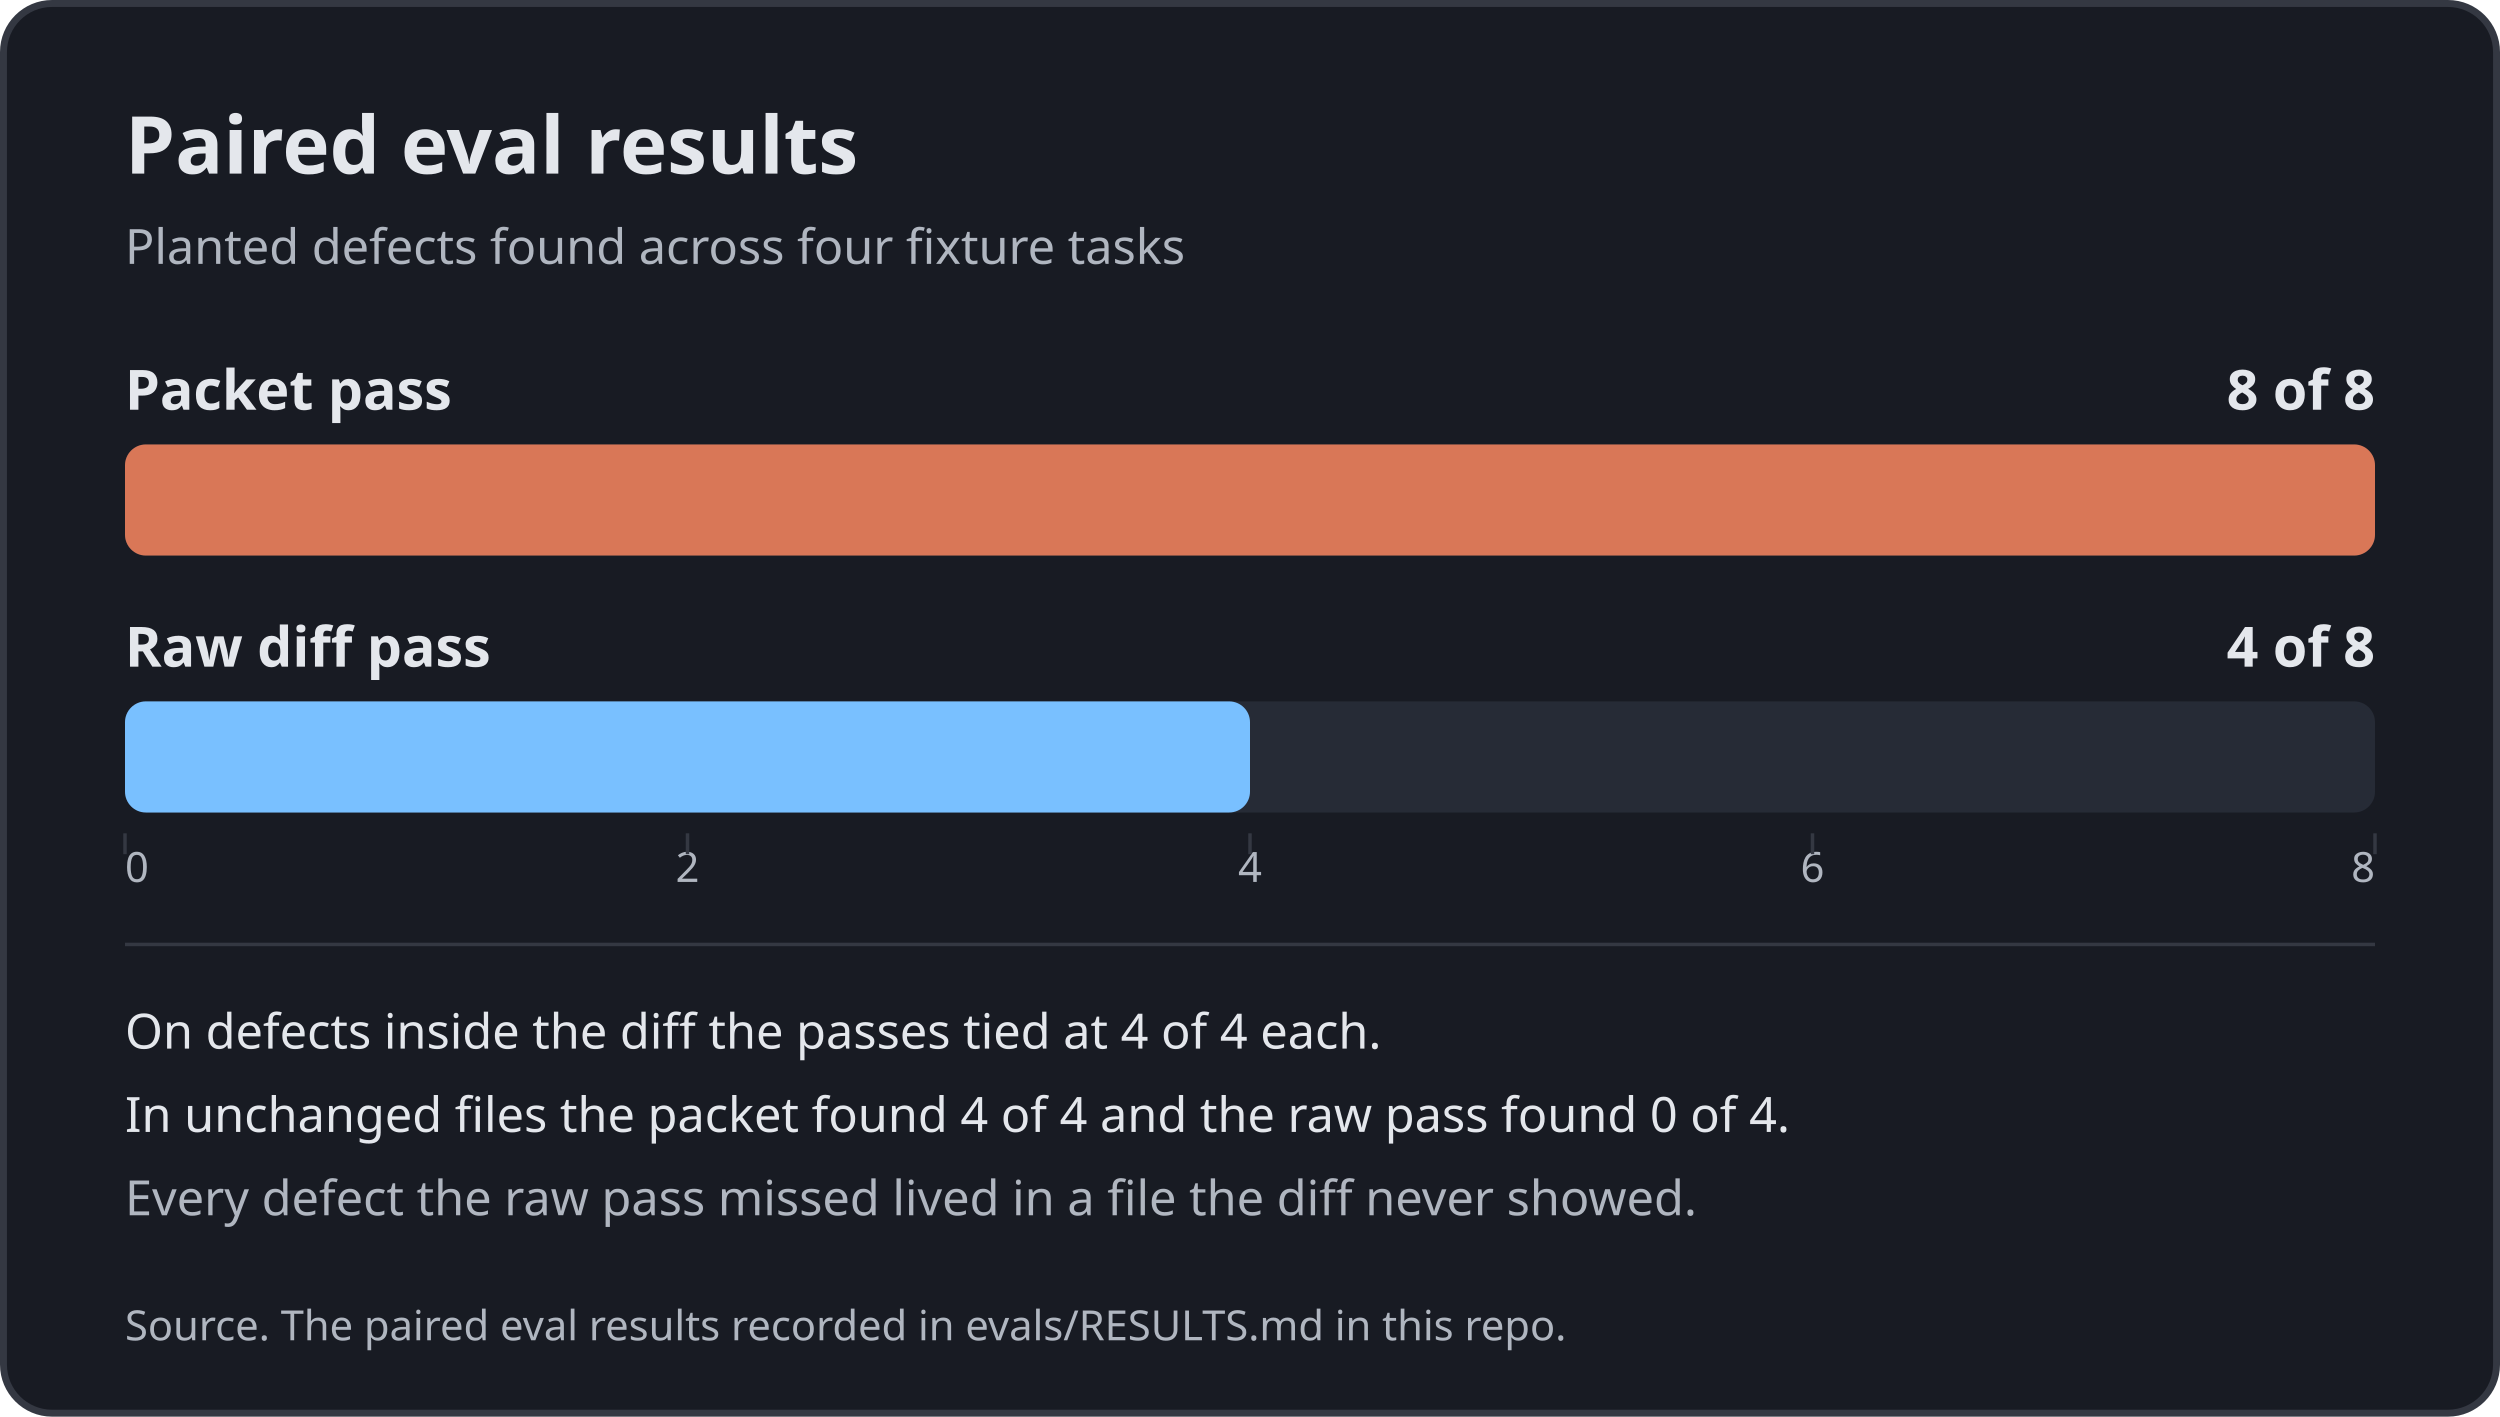
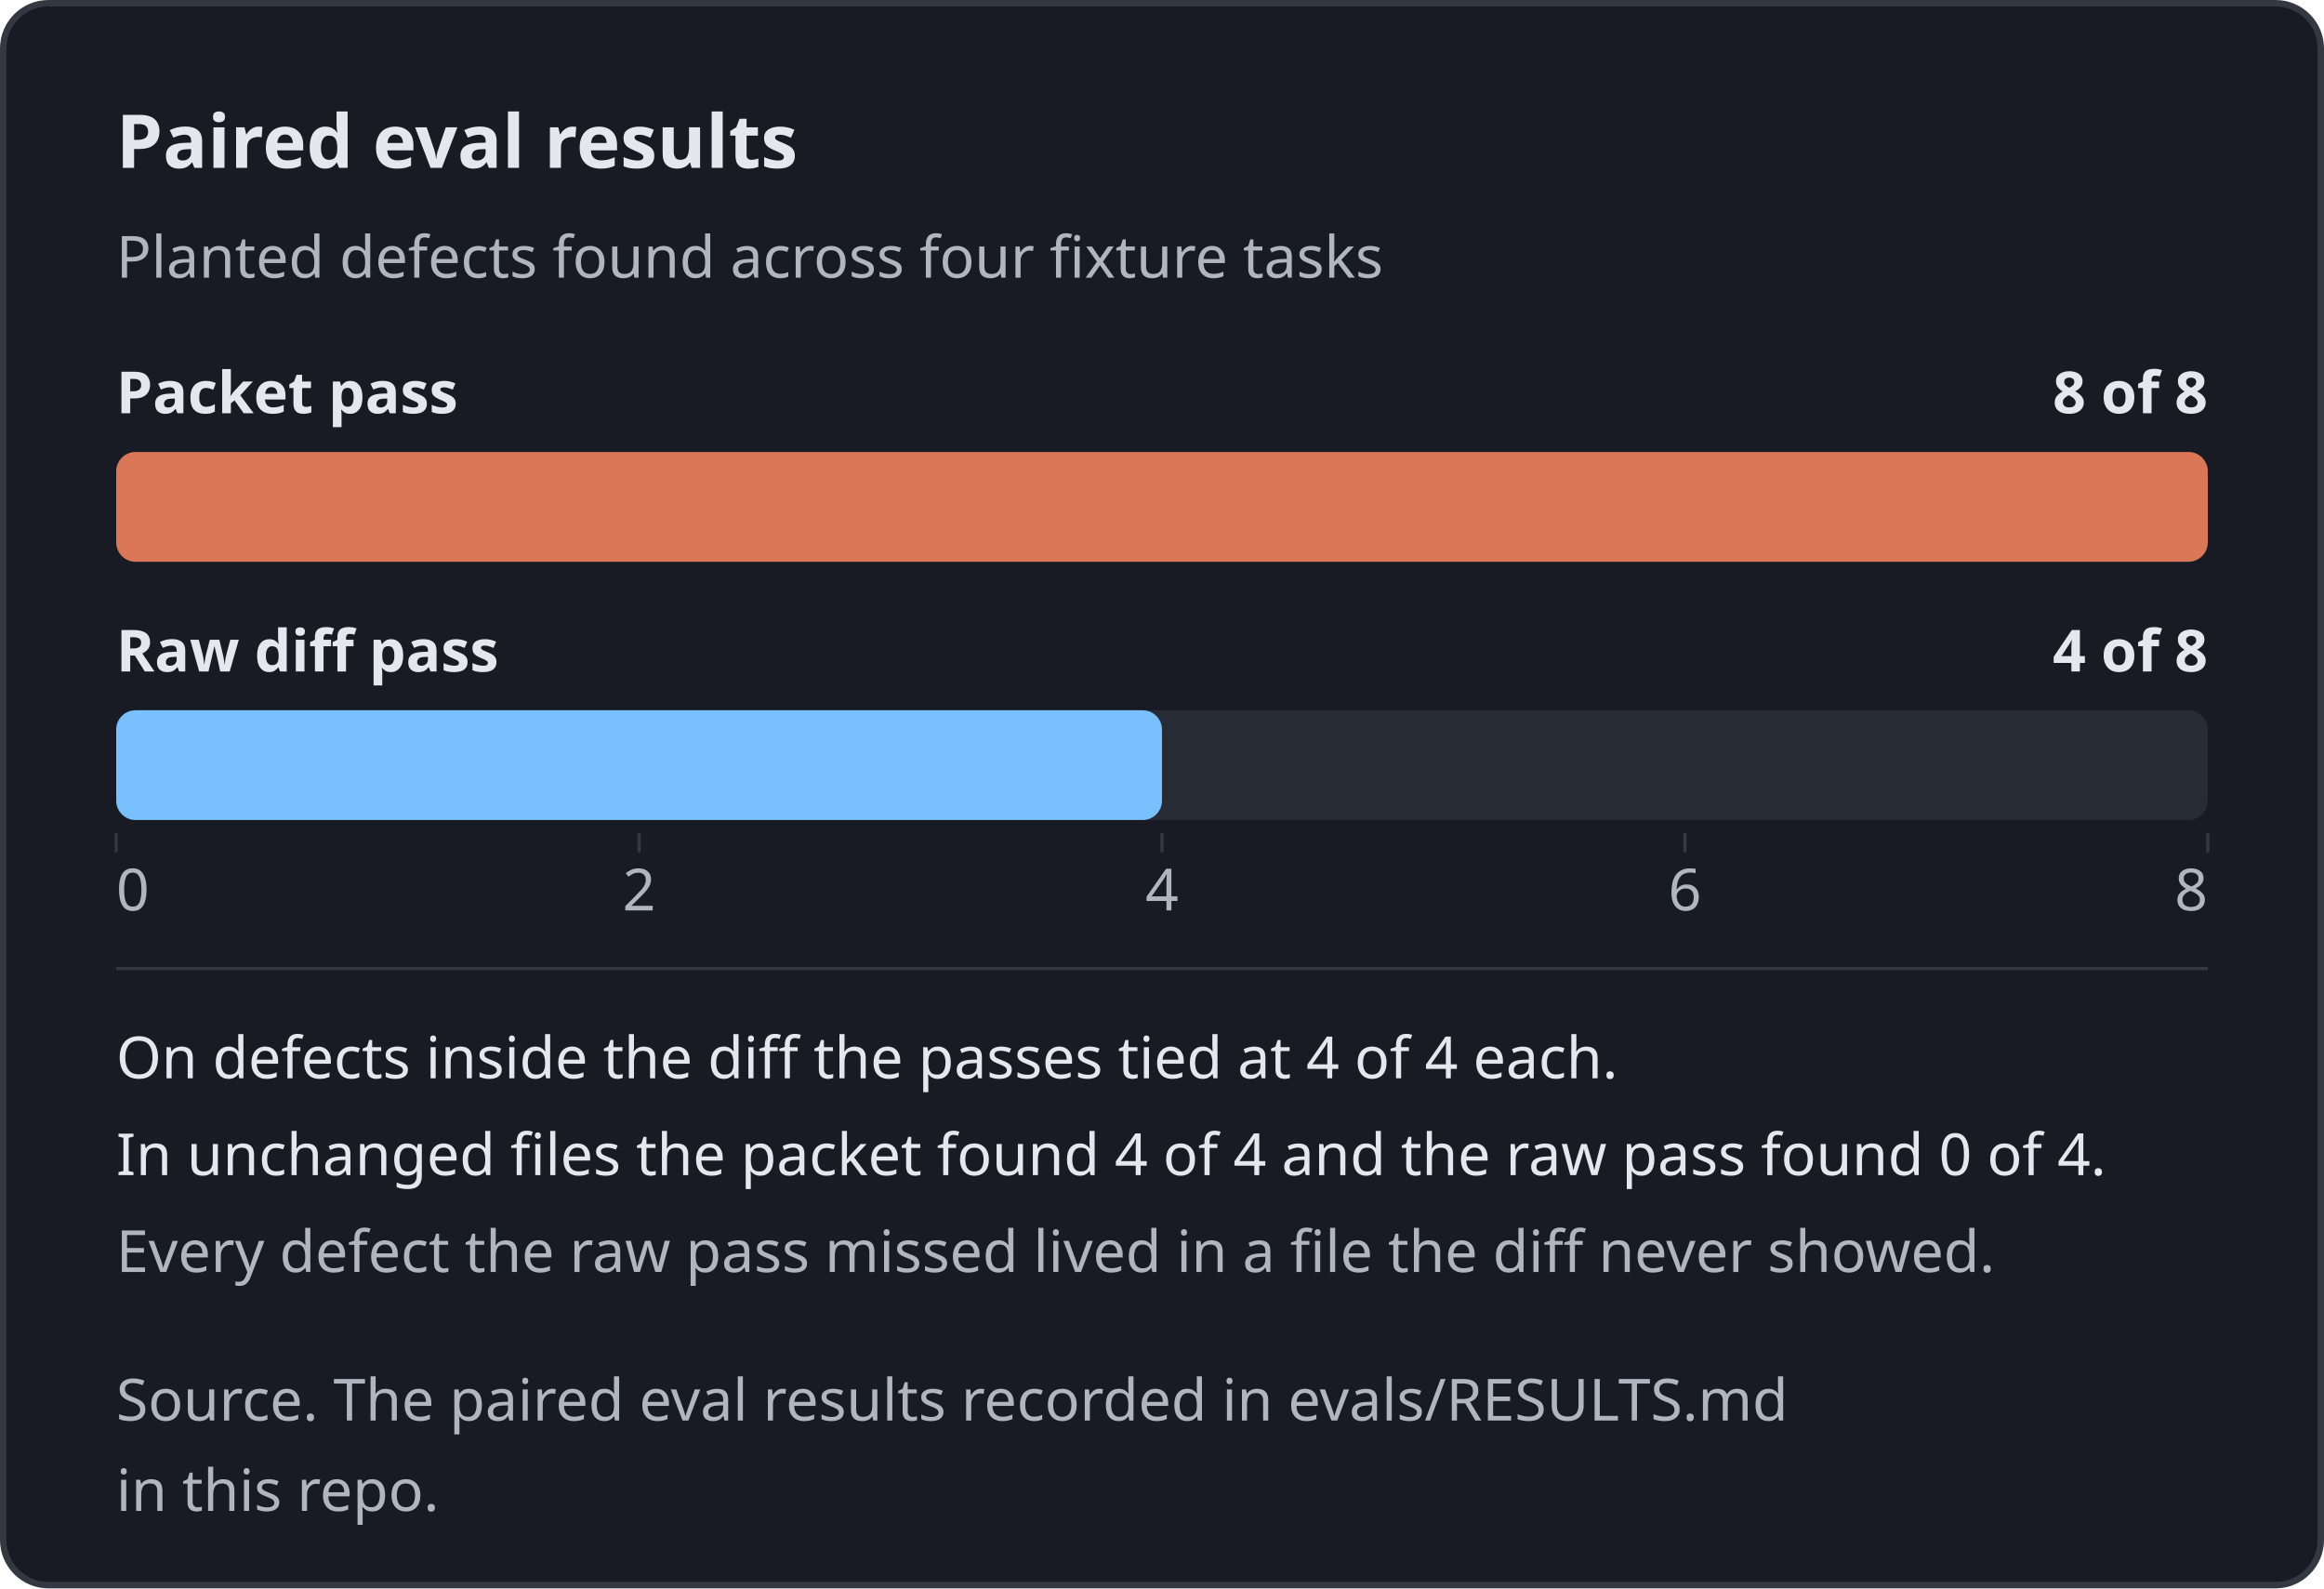
- <svg xmlns="http://www.w3.org/2000/svg" width="720" height="408" viewBox="0 0 720 408" role="img" aria-labelledby="chartTitle chartDesc">
-   <rect x="1" y="1" width="718" height="406" rx="14" fill="#181B23" stroke="#343842" stroke-width="2" />
-   <text x="36" y="50" font-family="sans-serif" font-size="23" font-weight="700" fill="#E4E7EC">Paired eval results</text>
-   <text x="36" y="76" font-family="sans-serif" font-size="14" fill="#B0B6C0">Planted defects found across four fixture tasks</text>
-   <text x="36" y="118" font-family="sans-serif" font-size="16" font-weight="600" fill="#E4E7EC">Packet pass</text>
-   <text x="684" y="118" text-anchor="end" font-family="sans-serif" font-size="16" font-weight="700" fill="#E4E7EC">8 of 8</text>
-   <rect x="36" y="128" width="648" height="32" rx="6" fill="#262B36" />
-   <rect x="36" y="128" width="648" height="32" rx="6" fill="#D97757" />
-   <text x="36" y="192" font-family="sans-serif" font-size="16" font-weight="600" fill="#E4E7EC">Raw diff pass</text>
-   <text x="684" y="192" text-anchor="end" font-family="sans-serif" font-size="16" font-weight="700" fill="#E4E7EC">4 of 8</text>
-   <rect x="36" y="202" width="648" height="32" rx="6" fill="#262B36" />
-   <rect x="36" y="202" width="324" height="32" rx="6" fill="#79C0FF" />
-   <g font-family="sans-serif" font-size="12" fill="#B0B6C0" text-anchor="middle">
-     <text x="36" y="254" text-anchor="start">0</text>
-     <text x="198" y="254">2</text>
-     <text x="360" y="254">4</text>
-     <text x="522" y="254">6</text>
-     <text x="684" y="254" text-anchor="end">8</text>
+ <svg xmlns="http://www.w3.org/2000/svg" width="720" height="492" viewBox="0 0 720 492" role="img" aria-labelledby="chartTitle chartDesc">
+   <rect x="1" y="1" width="718" height="490" rx="14" fill="#181B23" stroke="#343842" stroke-width="2" />
+   <text x="36" y="52" font-family="sans-serif" font-size="23" font-weight="700" fill="#E4E7EC">Paired eval results</text>
+   <text x="36" y="86" font-family="sans-serif" font-size="18" fill="#B0B6C0">Planted defects found across four fixture tasks</text>
+   <text x="36" y="128" font-family="sans-serif" font-size="18" font-weight="600" fill="#E4E7EC">Packet pass</text>
+   <text x="684" y="128" text-anchor="end" font-family="sans-serif" font-size="18" font-weight="700" fill="#E4E7EC">8 of 8</text>
+   <rect x="36" y="140" width="648" height="34" rx="6" fill="#262B36" />
+   <rect x="36" y="140" width="648" height="34" rx="6" fill="#D97757" />
+   <text x="36" y="208" font-family="sans-serif" font-size="18" font-weight="600" fill="#E4E7EC">Raw diff pass</text>
+   <text x="684" y="208" text-anchor="end" font-family="sans-serif" font-size="18" font-weight="700" fill="#E4E7EC">4 of 8</text>
+   <rect x="36" y="220" width="648" height="34" rx="6" fill="#262B36" />
+   <rect x="36" y="220" width="324" height="34" rx="6" fill="#79C0FF" />
+   <g font-family="sans-serif" font-size="18" fill="#B0B6C0" text-anchor="middle">
+     <text x="36" y="282" text-anchor="start">0</text>
+     <text x="198" y="282">2</text>
+     <text x="360" y="282">4</text>
+     <text x="522" y="282">6</text>
+     <text x="684" y="282" text-anchor="end">8</text>
  </g>
  <g stroke="#343842" stroke-width="1">
-     <line x1="36" y1="240" x2="36" y2="246" />
-     <line x1="198" y1="240" x2="198" y2="246" />
-     <line x1="360" y1="240" x2="360" y2="246" />
-     <line x1="522" y1="240" x2="522" y2="246" />
-     <line x1="684" y1="240" x2="684" y2="246" />
+     <line x1="36" y1="258" x2="36" y2="264" />
+     <line x1="198" y1="258" x2="198" y2="264" />
+     <line x1="360" y1="258" x2="360" y2="264" />
+     <line x1="522" y1="258" x2="522" y2="264" />
+     <line x1="684" y1="258" x2="684" y2="264" />
  </g>
-   <line x1="36" y1="272" x2="684" y2="272" stroke="#343842" stroke-width="1" />
-   <text x="36" y="302" font-family="sans-serif" font-size="14" fill="#E4E7EC">On defects inside the diff the passes tied at 4 of 4 each.</text>
-   <text x="36" y="326" font-family="sans-serif" font-size="14" fill="#E4E7EC">In unchanged files the packet found 4 of 4 and the raw pass found 0 of 4.</text>
-   <text x="36" y="350" font-family="sans-serif" font-size="14" fill="#B0B6C0">Every defect the raw pass missed lived in a file the diff never showed.</text>
-   <text x="36" y="386" font-family="sans-serif" font-size="12" fill="#B0B6C0">Source. The paired eval results recorded in evals/RESULTS.md in this repo.</text>
+   <line x1="36" y1="300" x2="684" y2="300" stroke="#343842" stroke-width="1" />
+   <text x="36" y="334" font-family="sans-serif" font-size="18" fill="#E4E7EC">On defects inside the diff the passes tied at 4 of 4 each.</text>
+   <text x="36" y="364" font-family="sans-serif" font-size="18" fill="#E4E7EC">In unchanged files the packet found 4 of 4 and the raw pass found 0 of 4.</text>
+   <text x="36" y="394" font-family="sans-serif" font-size="18" fill="#B0B6C0">Every defect the raw pass missed lived in a file the diff never showed.</text>
+   <text x="36" y="440" font-family="sans-serif" font-size="18" fill="#B0B6C0">Source. The paired eval results recorded in evals/RESULTS.md</text>
+   <text x="36" y="468" font-family="sans-serif" font-size="18" fill="#B0B6C0">in this repo.</text>
</svg>
